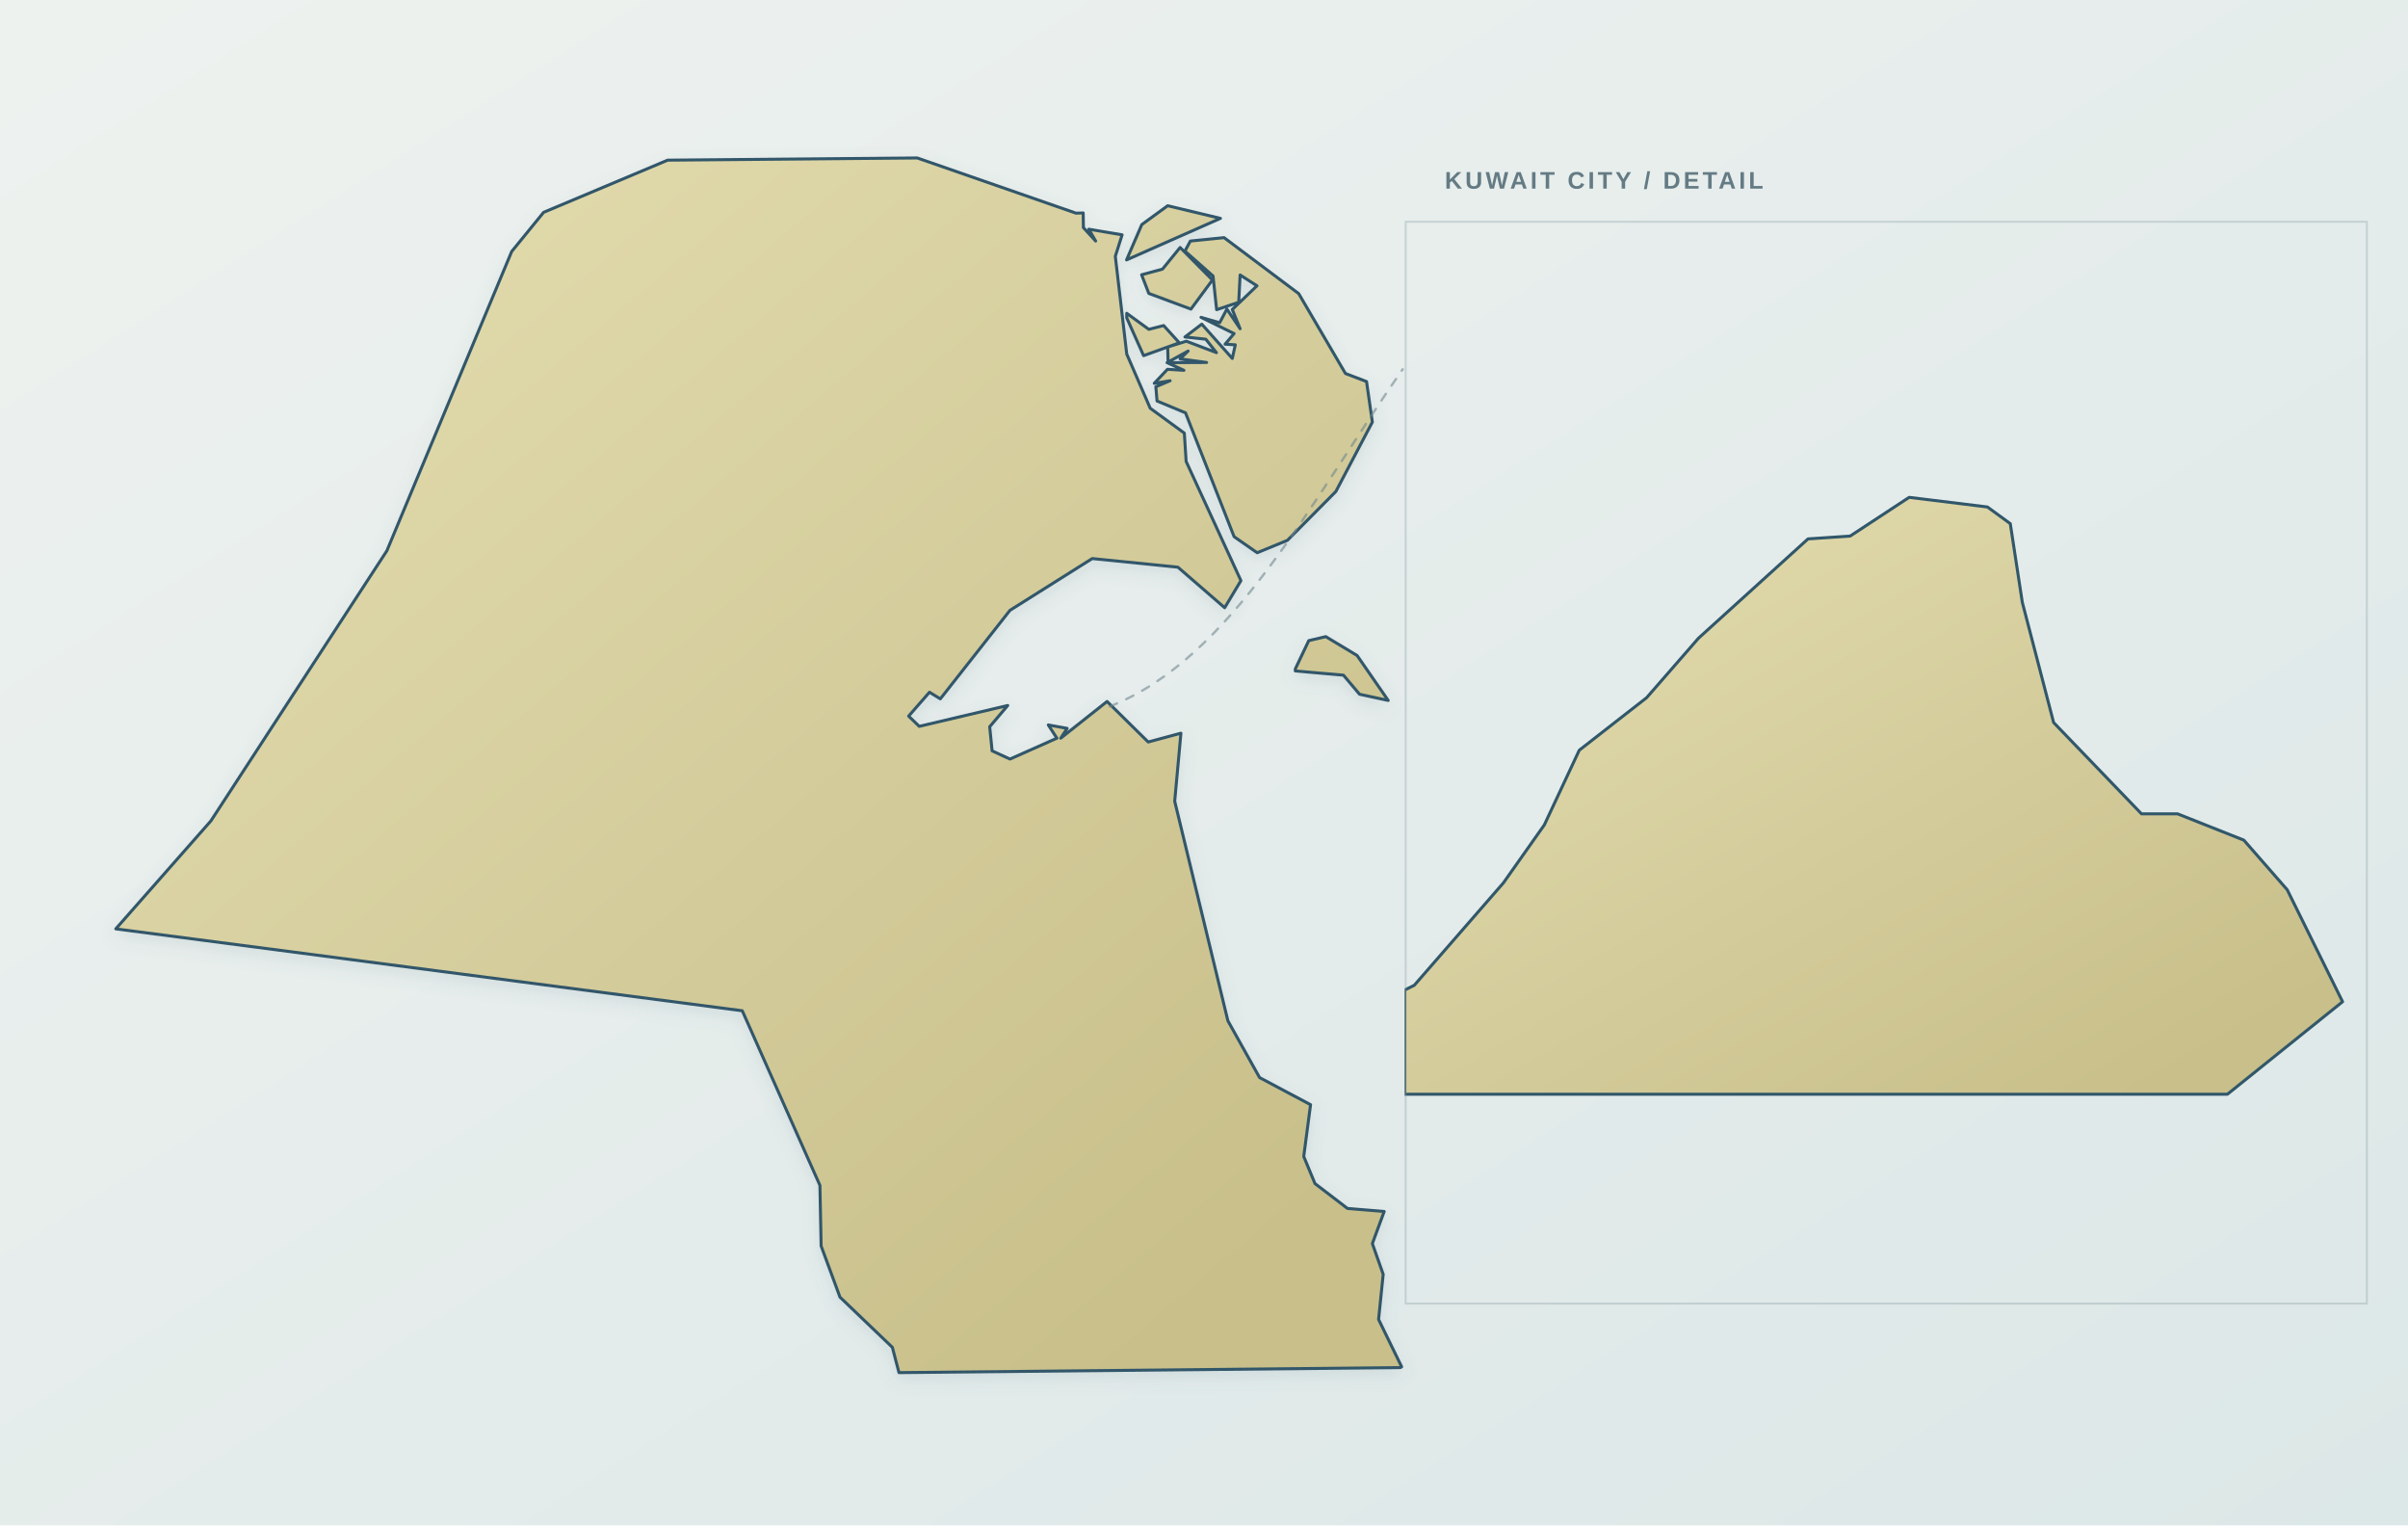
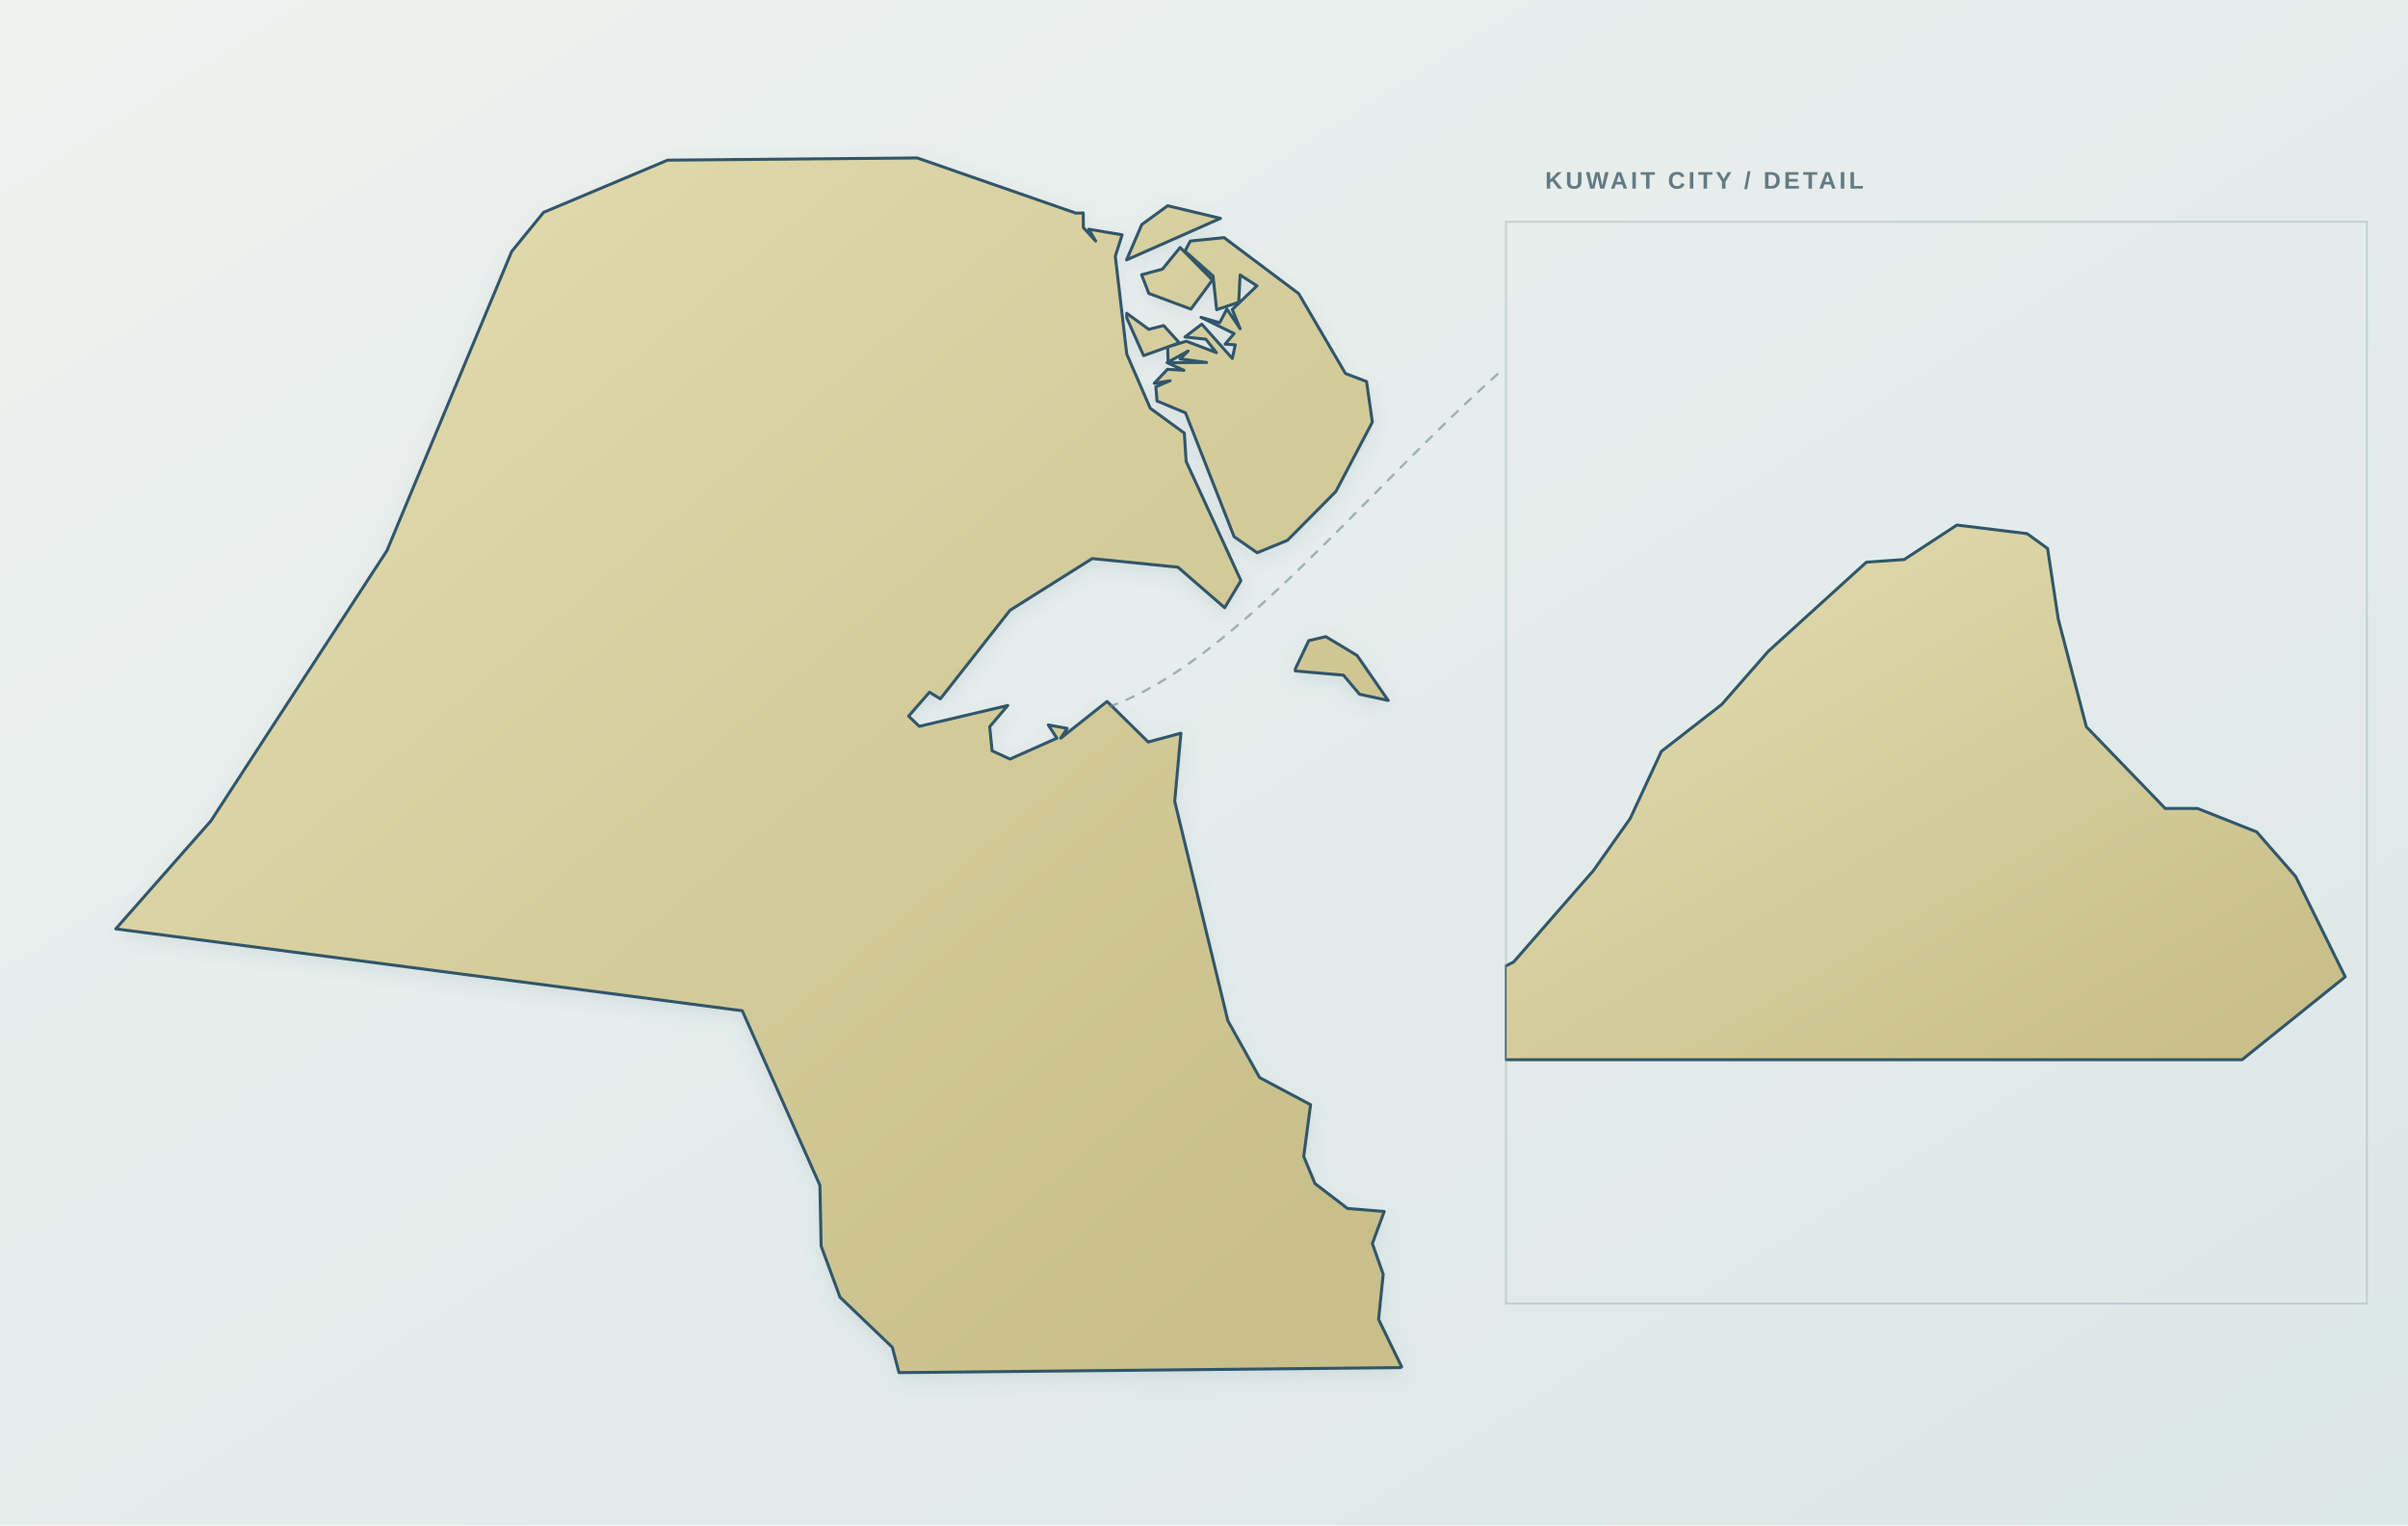
<svg xmlns="http://www.w3.org/2000/svg" viewBox="0 0 1200 760" role="img" aria-label="Map of Kuwait" data-map-style="journey-atlas-map-v3-clean-background" data-map-projection="multi-region-local-equirectangular-fit-v1">
  <defs>
    <linearGradient id="sea" x1="0" y1="0" x2="1" y2="1">
      <stop offset="0" stop-color="#eef2ef" />
      <stop offset=".55" stop-color="#e4eceb" />
      <stop offset="1" stop-color="#dce7e7" />
    </linearGradient>
    <linearGradient id="land" x1=".12" y1=".08" x2=".88" y2=".92">
      <stop offset="0" stop-color="#e2dbad" />
      <stop offset=".52" stop-color="#d4cc9b" />
      <stop offset="1" stop-color="#c8bf8a" />
    </linearGradient>
    <filter id="shadow" x="-10%" y="-10%" width="120%" height="120%">
      <feGaussianBlur in="SourceAlpha" stdDeviation="4" result="b" />
      <feOffset in="b" dy="3" result="o" />
      <feColorMatrix in="o" type="matrix" values="0 0 0 0 .12 0 0 0 0 .22 0 0 0 0 .28 0 0 0 .14 0" />
      <feBlend in="SourceGraphic" mode="normal" />
    </filter>
    <clipPath id="clip-city">
-       <rect x="700" y="110" width="480" height="540" />
+       <rect x="750" y="110" width="430" height="540" />
    </clipPath>
  </defs>
  <rect width="1200" height="760" fill="url(#sea)" />
  <g data-map-region="country">
    <path d="M 105.1,409.0 L 192.8,274.4 L 255.0,125.3 L 270.9,105.8 L 332.7,79.8 L 457.1,78.7 L 536.2,106.2 L 539.8,106.1 L 539.9,113.4 L 546.0,120.1 L 542.6,114.2 L 559.2,117.0 L 555.8,127.7 L 561.5,176.4 L 573.2,203.4 L 590.2,215.8 L 591.1,229.9 L 618.4,289.3 L 610.3,302.8 L 587.0,282.6 L 544.3,278.3 L 503.3,304.1 L 468.6,348.2 L 463.2,344.9 L 452.8,356.8 L 458.1,361.9 L 502.2,351.5 L 493.2,362.1 L 494.4,374.1 L 503.3,378.2 L 526.7,367.8 L 522.4,361.2 L 531.8,362.9 L 528.6,367.8 L 551.7,349.5 L 572.2,369.7 L 588.5,365.3 L 585.4,399.2 L 611.9,508.6 L 627.7,536.9 L 653.1,550.4 L 649.7,576.2 L 655.3,589.7 L 671.5,602.1 L 689.8,603.6 L 683.9,619.6 L 689.3,634.9 L 687.0,657.4 L 698.5,681.0 L 697.8,681.4 L 448.0,683.9 L 444.7,671.3 L 418.6,646.3 L 409.2,620.8 L 408.6,590.6 L 369.9,503.6 L 57.7,462.8 L 105.1,409.0 Z M 660.7,317.2 L 676.3,326.6 L 691.8,349.0 L 677.5,345.9 L 669.5,336.4 L 645.5,334.3 L 645.5,333.3 L 652.2,319.2 L 660.7,317.2 Z M 590.0,184.5 L 581.6,180.7 L 601.3,180.6 L 588.1,178.8 L 592.1,174.9 L 582.1,180.4 L 581.9,172.9 L 591.2,170.0 L 606.2,175.7 L 600.9,169.0 L 590.5,167.9 L 598.9,161.5 L 614.1,178.6 L 615.6,171.8 L 610.5,171.5 L 615.0,166.2 L 598.5,158.1 L 607.8,160.8 L 611.4,154.0 L 618.0,163.8 L 614.1,154.2 L 626.4,142.4 L 618.0,137.0 L 617.3,150.6 L 606.3,154.3 L 604.5,137.5 L 590.5,125.1 L 593.2,120.1 L 610.0,118.4 L 647.2,146.3 L 670.5,186.1 L 681.0,190.1 L 683.9,210.3 L 665.7,244.9 L 641.6,269.2 L 626.5,275.4 L 615.0,267.4 L 590.8,205.7 L 576.6,199.8 L 576.0,192.7 L 583.1,189.7 L 575.2,191.0 L 581.8,184.0 L 590.0,184.5 Z M 572.5,164.1 L 579.9,162.2 L 587.7,170.8 L 569.9,177.2 L 561.5,158.4 L 561.5,156.1 L 572.5,164.1 Z M 588.1,123.3 L 604.2,139.5 L 593.5,154.0 L 572.5,146.2 L 568.9,136.9 L 579.3,134.1 L 588.1,123.3 Z M 608.2,108.8 L 561.4,129.5 L 569.0,111.9 L 581.9,102.5 L 608.2,108.8 Z" fill="url(#land)" fill-rule="evenodd" stroke="#31576a" stroke-width="1.5" stroke-linejoin="round" stroke-linecap="round" filter="url(#shadow)" />
  </g>
-   <path d="M 553 352 C 614 328 653 250 699 184" fill="none" stroke="#6f858d" stroke-width="1.2" stroke-dasharray="4 5" stroke-linecap="round" opacity=".58" />
-   <text x="720" y="94" fill="#647b84" font-family="Arial, sans-serif" font-size="12" font-weight="600" letter-spacing="1.5">KUWAIT CITY / DETAIL</text>
+   <path d="M 553 352 C 615 330 680 245 749 184" fill="none" stroke="#6f858d" stroke-width="1.2" stroke-dasharray="4 5" stroke-linecap="round" opacity=".58" />
+   <text x="770" y="94" fill="#647b84" font-family="Arial, sans-serif" font-size="12" font-weight="600" letter-spacing="1.5">KUWAIT CITY / DETAIL</text>
  <g data-map-region="city" clip-path="url(#clip-city)">
-     <path d="M 1110.0,545.2 L 700.0,545.2 L 700.0,493.3 L 704.8,490.9 L 749.2,439.9 L 769.6,411.0 L 787.0,373.8 L 820.6,347.6 L 846.4,318.0 L 901.0,268.5 L 922.0,267.1 L 951.4,247.8 L 990.4,252.6 L 1001.8,260.9 L 1007.8,300.1 L 1023.4,360.0 L 1067.2,405.5 L 1085.2,405.5 L 1118.2,418.6 L 1139.8,443.3 L 1167.4,499.1 L 1110.0,545.2 Z" fill="url(#land)" fill-rule="evenodd" stroke="#31576a" stroke-width="1.5" stroke-linejoin="round" stroke-linecap="round" />
+     <path d="M 1117.3,528.0 L 750.0,528.0 L 750.0,481.5 L 754.3,479.3 L 794.1,433.7 L 812.4,407.8 L 827.9,374.4 L 858.0,351.0 L 881.2,324.5 L 930.1,280.1 L 948.9,278.8 L 975.2,261.6 L 1010.2,265.9 L 1020.4,273.3 L 1025.7,308.4 L 1039.7,362.1 L 1079.0,402.8 L 1095.1,402.8 L 1124.6,414.5 L 1144.0,436.7 L 1168.7,486.7 L 1117.3,528.0 Z" fill="url(#land)" fill-rule="evenodd" stroke="#31576a" stroke-width="1.5" stroke-linejoin="round" stroke-linecap="round" />
  </g>
-   <rect x="700.5" y="110.5" width="479" height="539" fill="none" stroke="#80969d" stroke-width="1" stroke-opacity=".32" />
+   <rect x="750.5" y="110.5" width="429" height="539" fill="none" stroke="#80969d" stroke-width="1" stroke-opacity=".32" />
</svg>
